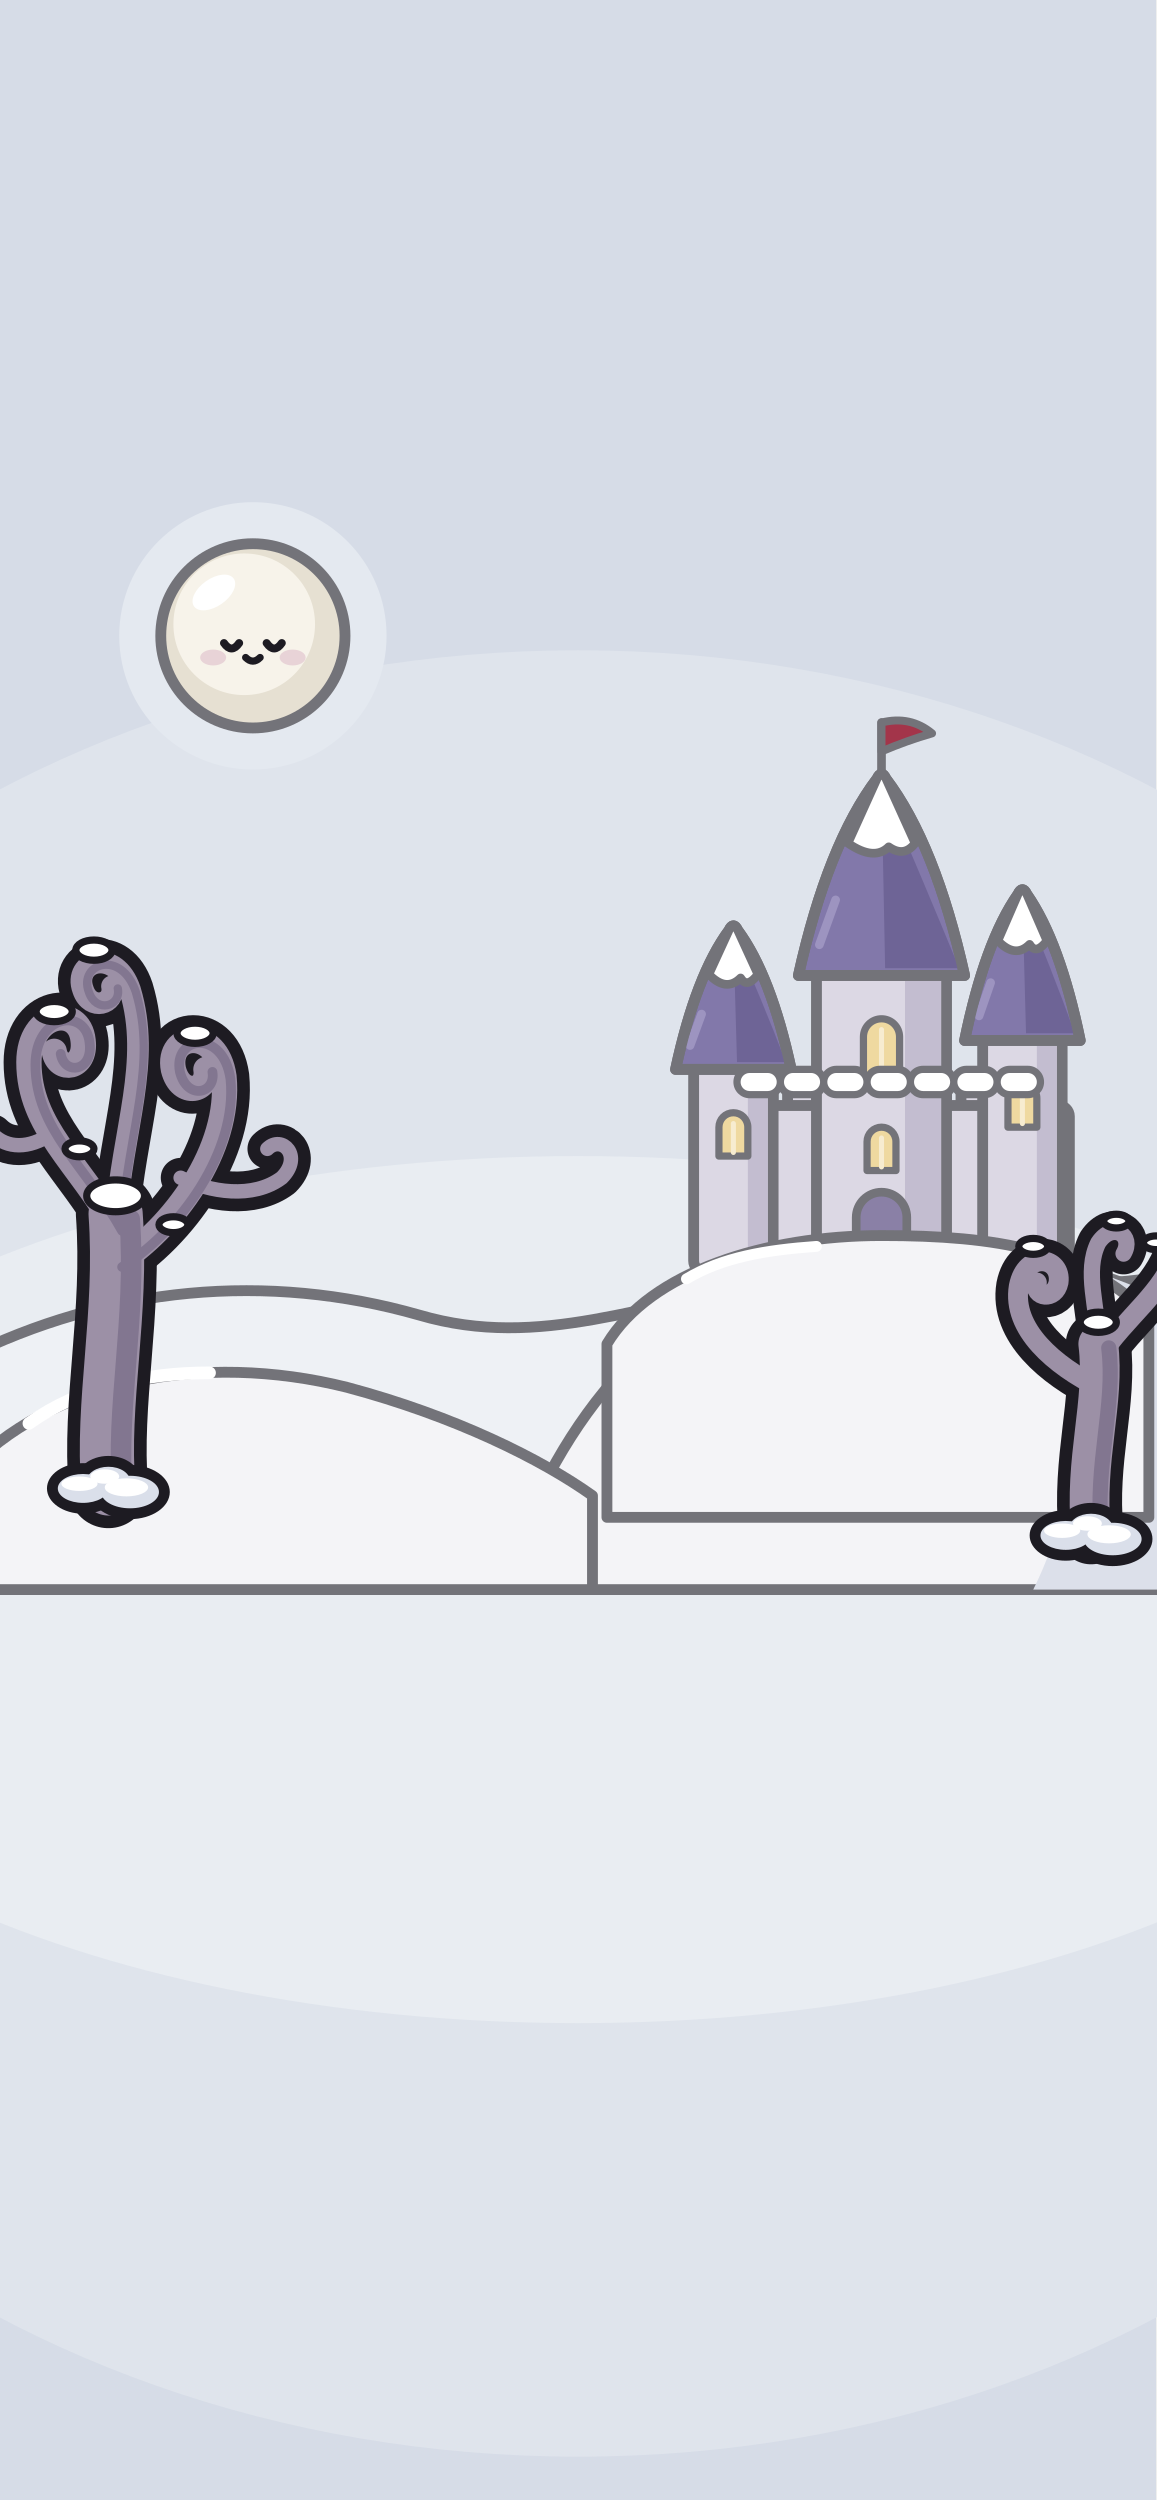
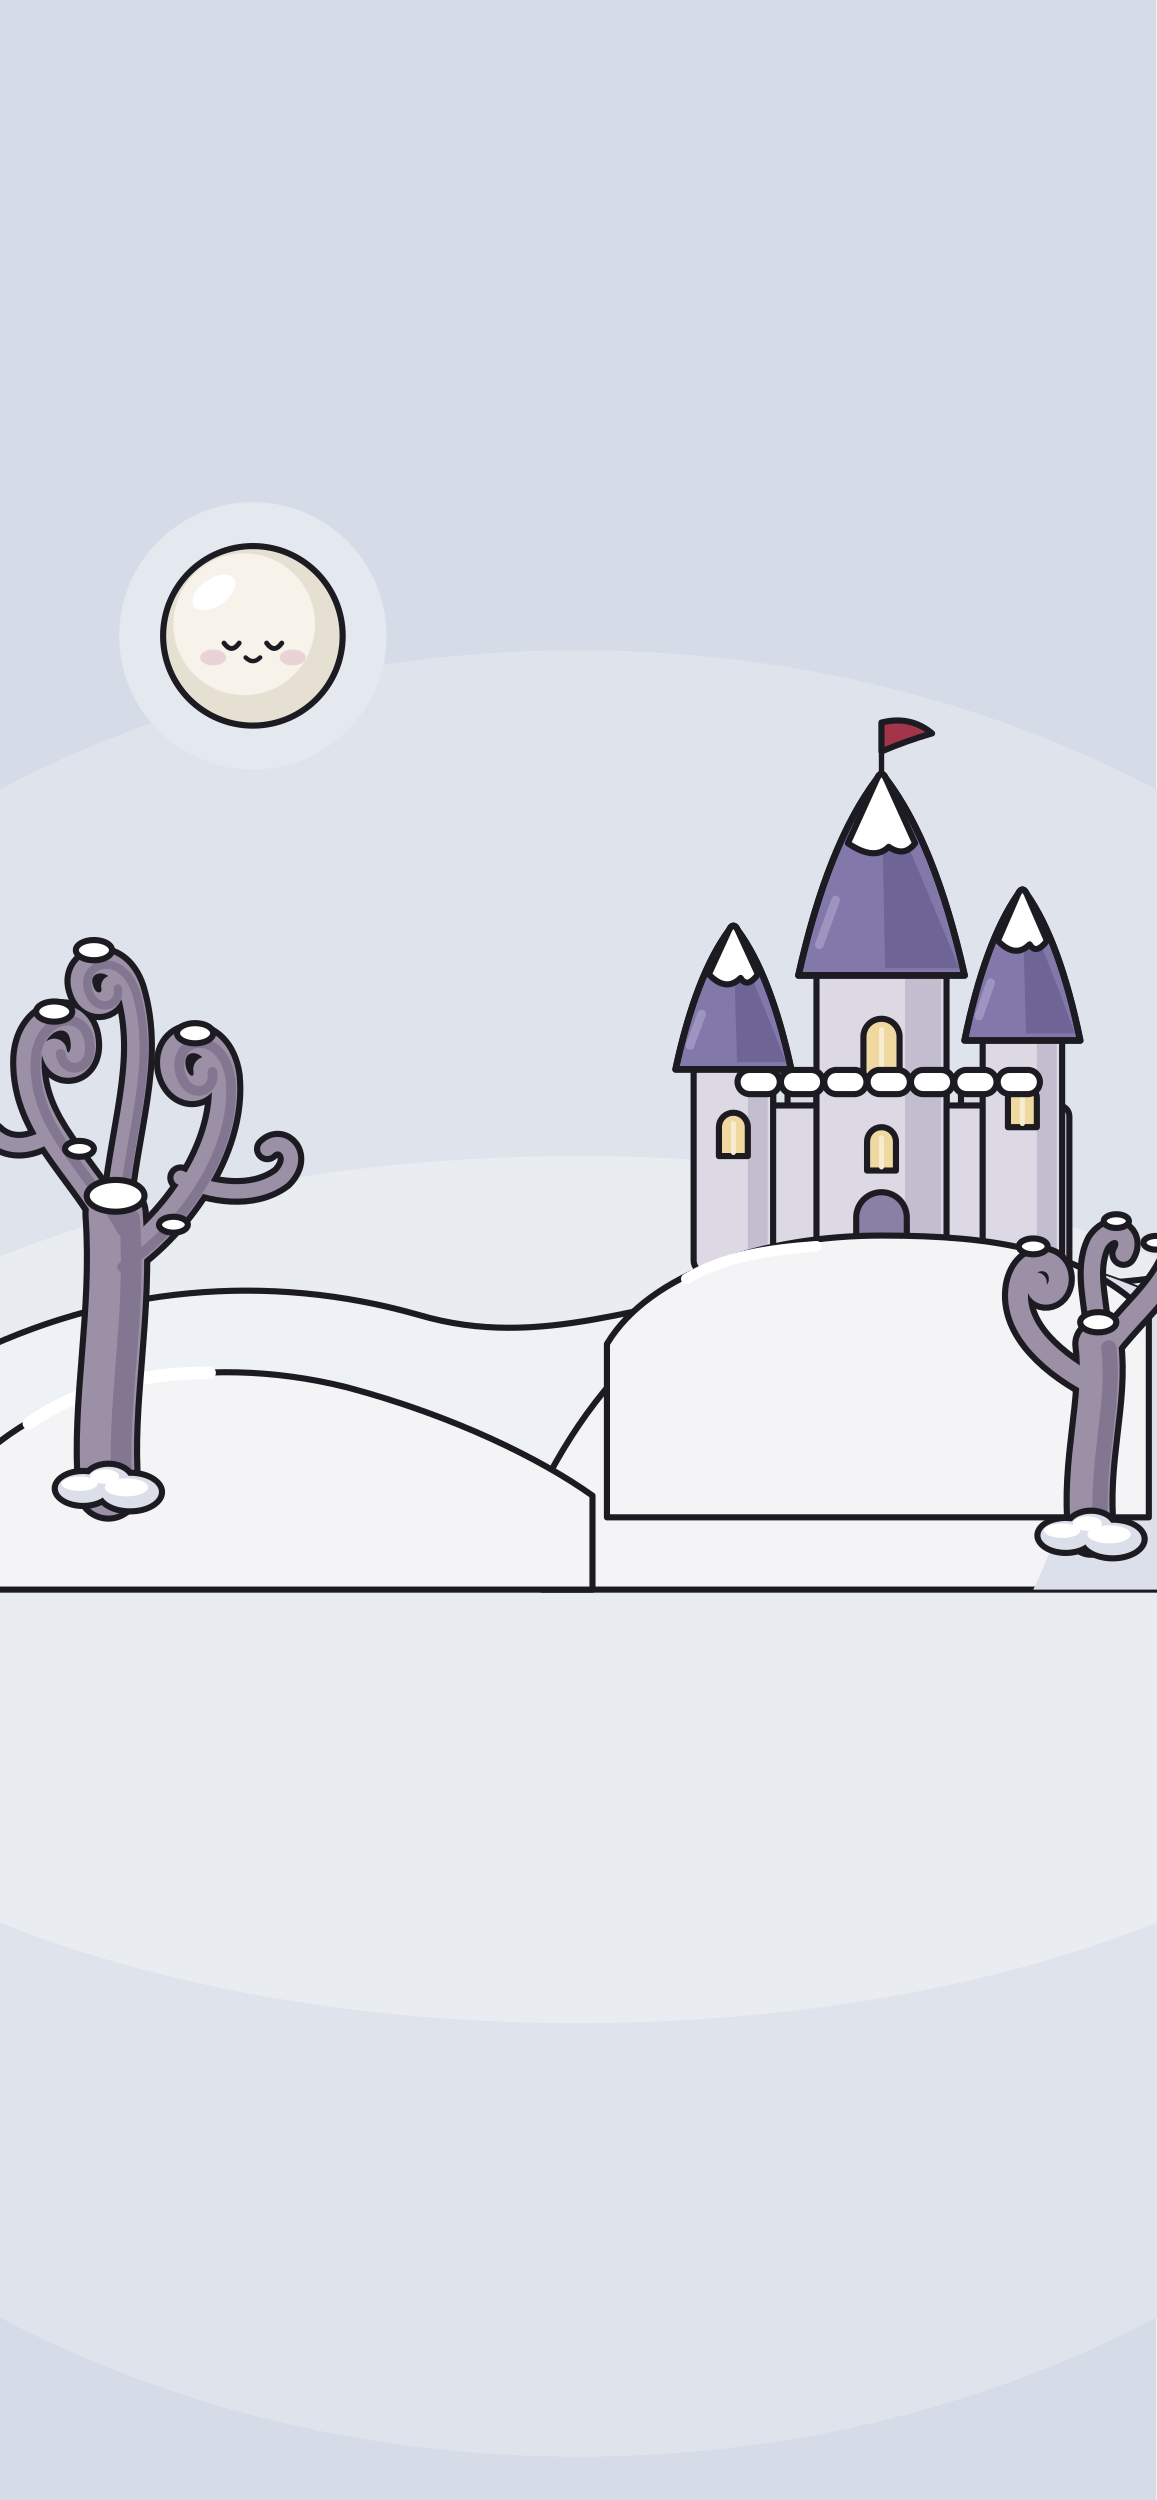
<svg xmlns="http://www.w3.org/2000/svg" viewBox="0 0 320 692" width="960" height="2076">
  <g id="ciel">
    <rect x="0" y="0" width="320" height="692" fill="#D6DCE7" />
    <ellipse cx="160" cy="430" rx="300" ry="250" fill="#DFE4EC" />
    <ellipse cx="160" cy="440" rx="250" ry="120" fill="#E9EDF2" />
  </g>
  <g id="astre">
    <ellipse cx="70" cy="176" rx="37" ry="37" fill="#E4E9F0" />
-     <circle cx="70" cy="176" r="27" fill="#737379" />
+     <circle cx="70" cy="176" r="25.70" fill="#1D1B22" />
    <circle cx="70" cy="176" r="24" fill="#E6E0D2" />
    <circle cx="67.6" cy="172.8" r="19.6" fill="#F7F3EA" />
    <ellipse cx="59.2" cy="164" rx="6.7" ry="3.8" fill="#FFFFFF" transform="rotate(-35 59.2 164)" />
-     <path d="M62 178 q2.1 3 4.2 0 M73.8 178 q2.1 3 4.2 0" fill="none" stroke="#1D1B22" stroke-width="2.2" stroke-linejoin="round" stroke-linecap="round" />
-     <path d="M68 182 q2 2 4 0" fill="none" stroke="#1D1B22" stroke-width="2" stroke-linejoin="round" stroke-linecap="round" />
+     <path d="M62 178 q2.1 3 4.2 0 M73.8 178 q2.1 3 4.2 0" fill="none" stroke="#1D1B22" stroke-width="1.36" stroke-linejoin="round" stroke-linecap="round" />
+     <path d="M68 182 q2 2 4 0" fill="none" stroke="#1D1B22" stroke-width="1.24" stroke-linejoin="round" stroke-linecap="round" />
    <ellipse cx="59" cy="182" rx="3.6" ry="2.2" fill="#E8D3D7" />
    <ellipse cx="81" cy="182" rx="3.6" ry="2.2" fill="#E8D3D7" />
  </g>
  <g id="collines">
-     <path d="M-10 376 C30 356 74 352 116 364 C150 374 178 360 214 356 C252 352 290 360 330 352 L330 430 L-10 430Z" fill="#EEF1F5" stroke="#737379" stroke-width="3" stroke-linejoin="round" stroke-linecap="round" />
-     <path d="M150 412 C170 372 202 348 244 346 C282 344 308 352 330 364 L330 440 L150 440Z" fill="#F4F4F7" stroke="#737379" stroke-width="3" stroke-linejoin="round" stroke-linecap="round" />
+     <path d="M-10 376 C30 356 74 352 116 364 C150 374 178 360 214 356 C252 352 290 360 330 352 L330 430 L-10 430Z" fill="#EEF1F5" stroke="#1D1B22" stroke-width="1.70" stroke-linejoin="round" stroke-linecap="round" />
+     <path d="M150 412 C170 372 202 348 244 346 C282 344 308 352 330 364 L330 440 L150 440Z" fill="#F4F4F7" stroke="#1D1B22" stroke-width="1.70" stroke-linejoin="round" stroke-linecap="round" />
    <path d="M288 348 C306 352 320 358 330 364 L330 440 L286 440 C300 412 302 374 288 348Z" fill="#DCE0EA" />
    <path d="M176 382 C188 368 204 358 222 353" fill="none" stroke="#FFFFFF" stroke-width="3.5" stroke-linejoin="round" stroke-linecap="round" />
-     <path d="M-10 408 C14 382 56 374 96 384 C126 392 150 404 164 414 L164 440 L-10 440Z" fill="#F4F4F7" stroke="#737379" stroke-width="3" stroke-linejoin="round" stroke-linecap="round" />
+     <path d="M-10 408 C14 382 56 374 96 384 C126 392 150 404 164 414 L164 440 L-10 440Z" fill="#F4F4F7" stroke="#1D1B22" stroke-width="1.70" stroke-linejoin="round" stroke-linecap="round" />
    <path d="M8 394 C22 384 40 380 58 380" fill="none" stroke="#FFFFFF" stroke-width="3.5" stroke-linejoin="round" stroke-linecap="round" />
  </g>
  <g id="chateau">
    <g id="halos-fenetres">
      <ellipse cx="203" cy="314" rx="10.4" ry="11.4" fill="#F4E7C4" opacity="0.45" />
      <ellipse cx="244" cy="290" rx="13" ry="15.2" fill="#F4E7C4" opacity="0.45" />
      <ellipse cx="244" cy="318" rx="10.4" ry="11.4" fill="#F4E7C4" opacity="0.45" />
      <ellipse cx="283" cy="306" rx="10.4" ry="11.4" fill="#F4E7C4" opacity="0.45" />
    </g>
    <g id="remparts">
-       <rect x="206" y="300" width="8" height="10" rx="2.5" fill="#DCD8E4" stroke="#737379" stroke-width="3" stroke-linejoin="round" stroke-linecap="round" />
-       <rect x="218" y="300" width="8" height="10" rx="2.5" fill="#DCD8E4" stroke="#737379" stroke-width="3" stroke-linejoin="round" stroke-linecap="round" />
-       <rect x="230" y="300" width="8" height="10" rx="2.5" fill="#DCD8E4" stroke="#737379" stroke-width="3" stroke-linejoin="round" stroke-linecap="round" />
-       <rect x="242" y="300" width="8" height="10" rx="2.5" fill="#DCD8E4" stroke="#737379" stroke-width="3" stroke-linejoin="round" stroke-linecap="round" />
-       <rect x="254" y="300" width="8" height="10" rx="2.5" fill="#DCD8E4" stroke="#737379" stroke-width="3" stroke-linejoin="round" stroke-linecap="round" />
-       <rect x="266" y="300" width="8" height="10" rx="2.5" fill="#DCD8E4" stroke="#737379" stroke-width="3" stroke-linejoin="round" stroke-linecap="round" />
-       <rect x="278" y="300" width="8" height="10" rx="2.5" fill="#DCD8E4" stroke="#737379" stroke-width="3" stroke-linejoin="round" stroke-linecap="round" />
-       <rect x="200" y="306" width="96" height="46" rx="3" fill="#DCD8E4" stroke="#737379" stroke-width="3" stroke-linejoin="round" stroke-linecap="round" />
+       <rect x="206" y="300" width="8" height="10" rx="2.5" fill="#DCD8E4" stroke="#1D1B22" stroke-width="1.70" stroke-linejoin="round" stroke-linecap="round" />
+       <rect x="218" y="300" width="8" height="10" rx="2.5" fill="#DCD8E4" stroke="#1D1B22" stroke-width="1.70" stroke-linejoin="round" stroke-linecap="round" />
+       <rect x="230" y="300" width="8" height="10" rx="2.5" fill="#DCD8E4" stroke="#1D1B22" stroke-width="1.70" stroke-linejoin="round" stroke-linecap="round" />
+       <rect x="242" y="300" width="8" height="10" rx="2.5" fill="#DCD8E4" stroke="#1D1B22" stroke-width="1.70" stroke-linejoin="round" stroke-linecap="round" />
+       <rect x="254" y="300" width="8" height="10" rx="2.5" fill="#DCD8E4" stroke="#1D1B22" stroke-width="1.70" stroke-linejoin="round" stroke-linecap="round" />
+       <rect x="266" y="300" width="8" height="10" rx="2.5" fill="#DCD8E4" stroke="#1D1B22" stroke-width="1.70" stroke-linejoin="round" stroke-linecap="round" />
+       <rect x="278" y="300" width="8" height="10" rx="2.5" fill="#DCD8E4" stroke="#1D1B22" stroke-width="1.70" stroke-linejoin="round" stroke-linecap="round" />
+       <rect x="200" y="306" width="96" height="46" rx="3" fill="#DCD8E4" stroke="#1D1B22" stroke-width="1.70" stroke-linejoin="round" stroke-linecap="round" />
    </g>
    <g id="tour-gauche">
-       <rect x="192" y="294" width="22" height="58" rx="3" fill="#DCD8E4" stroke="#737379" stroke-width="3" stroke-linejoin="round" stroke-linecap="round" />
+       <rect x="192" y="294" width="22" height="58" rx="3" fill="#DCD8E4" stroke="#1D1B22" stroke-width="1.70" stroke-linejoin="round" stroke-linecap="round" />
      <rect x="207" y="296" width="5.5" height="55" fill="#C3BDD0" />
-       <path d="M187 296 Q192.6 270 201.8 257.5 Q203 255 204.2 257.5 Q213.4 270 219 296Z" fill="#8278AA" stroke="#737379" stroke-width="3" stroke-linejoin="round" stroke-linecap="round" />
+       <path d="M187 296 Q192.6 270 201.8 257.5 Q203 255 204.2 257.5 Q213.4 270 219 296Z" fill="#8278AA" stroke="#1D1B22" stroke-width="1.70" stroke-linejoin="round" stroke-linecap="round" />
      <path d="M203 259 Q211 276.9 217.5 294 L204 294Z" fill="#6E6496" />
      <path d="M194.2 280.7 L191 289.4" fill="none" stroke="#9D94C0" stroke-width="2.4" stroke-linejoin="round" stroke-linecap="round" />
-       <path d="M187 296 Q192.6 270 201.8 257.5 Q203 255 204.2 257.5 Q213.4 270 219 296Z" fill="none" stroke="#737379" stroke-width="3" stroke-linejoin="round" stroke-linecap="round" />
-       <path d="M199 320 L199 312 A4 4 0 0 1 207 312 L207 320Z" fill="#EFD9A0" stroke="#737379" stroke-width="2" stroke-linejoin="round" stroke-linecap="round" />
+       <path d="M187 296 Q192.6 270 201.8 257.5 Q203 255 204.2 257.5 Q213.4 270 219 296Z" fill="none" stroke="#1D1B22" stroke-width="1.86" stroke-linejoin="round" stroke-linecap="round" />
+       <path d="M199 320 L199 312 A4 4 0 0 1 207 312 L207 320Z" fill="#EFD9A0" stroke="#1D1B22" stroke-width="1.70" stroke-linejoin="round" stroke-linecap="round" />
      <path d="M203 311 L203 319" fill="none" stroke="#F7ECD0" stroke-width="1.4" stroke-linejoin="round" stroke-linecap="round" />
-       <path d="M201.8 257.5 Q203 255 204.2 257.5 L209.8 269.7 Q206.8 273.7 205 270.7 Q201 274.7 196.2 269.7Z" fill="#FFFFFF" stroke="#737379" stroke-width="2.4" stroke-linejoin="round" stroke-linecap="round" />
+       <path d="M201.8 257.5 Q203 255 204.2 257.5 L209.8 269.7 Q206.8 273.7 205 270.7 Q201 274.7 196.2 269.7Z" fill="#FFFFFF" stroke="#1D1B22" stroke-width="1.70" stroke-linejoin="round" stroke-linecap="round" />
    </g>
    <g id="donjon">
-       <rect x="226" y="268" width="36" height="84" rx="3" fill="#DCD8E4" stroke="#737379" stroke-width="3" stroke-linejoin="round" stroke-linecap="round" />
+       <rect x="226" y="268" width="36" height="84" rx="3" fill="#DCD8E4" stroke="#1D1B22" stroke-width="1.70" stroke-linejoin="round" stroke-linecap="round" />
      <rect x="250.5" y="270" width="10" height="81" fill="#C3BDD0" />
-       <path d="M221 270 Q229.1 233.6 242.8 215.5 Q244 213 245.2 215.5 Q258.9 233.6 267 270Z" fill="#8278AA" stroke="#737379" stroke-width="3" stroke-linejoin="round" stroke-linecap="round" />
+       <path d="M221 270 Q229.1 233.6 242.8 215.5 Q244 213 245.2 215.5 Q258.9 233.6 267 270Z" fill="#8278AA" stroke="#1D1B22" stroke-width="1.70" stroke-linejoin="round" stroke-linecap="round" />
      <path d="M244 217 Q255.5 243.7 265.5 268 L245 268Z" fill="#6E6496" />
      <path d="M231.3 249.1 L226.8 261.5" fill="none" stroke="#9D94C0" stroke-width="2.4" stroke-linejoin="round" stroke-linecap="round" />
-       <path d="M221 270 Q229.1 233.6 242.8 215.5 Q244 213 245.2 215.5 Q258.9 233.6 267 270Z" fill="none" stroke="#737379" stroke-width="3" stroke-linejoin="round" stroke-linecap="round" />
-       <path d="M239 298 L239 287 A5 5 0 0 1 249 287 L249 298Z" fill="#EFD9A0" stroke="#737379" stroke-width="2" stroke-linejoin="round" stroke-linecap="round" />
+       <path d="M221 270 Q229.1 233.6 242.8 215.5 Q244 213 245.2 215.5 Q258.9 233.6 267 270Z" fill="none" stroke="#1D1B22" stroke-width="1.86" stroke-linejoin="round" stroke-linecap="round" />
+       <path d="M239 298 L239 287 A5 5 0 0 1 249 287 L249 298Z" fill="#EFD9A0" stroke="#1D1B22" stroke-width="1.70" stroke-linejoin="round" stroke-linecap="round" />
      <path d="M244 285 L244 297" fill="none" stroke="#F7ECD0" stroke-width="1.4" stroke-linejoin="round" stroke-linecap="round" />
-       <path d="M240 324 L240 316 A4 4 0 0 1 248 316 L248 324Z" fill="#EFD9A0" stroke="#737379" stroke-width="2" stroke-linejoin="round" stroke-linecap="round" />
+       <path d="M240 324 L240 316 A4 4 0 0 1 248 316 L248 324Z" fill="#EFD9A0" stroke="#1D1B22" stroke-width="1.70" stroke-linejoin="round" stroke-linecap="round" />
      <path d="M244 315 L244 323" fill="none" stroke="#F7ECD0" stroke-width="1.4" stroke-linejoin="round" stroke-linecap="round" />
-       <path d="M242.8 215.5 Q244 213 245.2 215.5 L253.3 233.4 Q250.3 237.4 246 234.4 Q242 238.4 234.7 233.4Z" fill="#FFFFFF" stroke="#737379" stroke-width="2.4" stroke-linejoin="round" stroke-linecap="round" />
+       <path d="M242.8 215.5 Q244 213 245.2 215.5 L253.3 233.4 Q250.3 237.4 246 234.4 Q242 238.4 234.7 233.4Z" fill="#FFFFFF" stroke="#1D1B22" stroke-width="1.70" stroke-linejoin="round" stroke-linecap="round" />
    </g>
    <g id="tour-droite">
-       <rect x="272" y="286" width="22" height="66" rx="3" fill="#DCD8E4" stroke="#737379" stroke-width="3" stroke-linejoin="round" stroke-linecap="round" />
+       <rect x="272" y="286" width="22" height="66" rx="3" fill="#DCD8E4" stroke="#1D1B22" stroke-width="1.70" stroke-linejoin="round" stroke-linecap="round" />
      <rect x="287" y="288" width="5.5" height="63" fill="#C3BDD0" />
-       <path d="M267 288 Q272.6 260.7 281.8 247.5 Q283 245 284.2 247.5 Q293.4 260.7 299 288Z" fill="#8278AA" stroke="#737379" stroke-width="3" stroke-linejoin="round" stroke-linecap="round" />
+       <path d="M267 288 Q272.6 260.7 281.8 247.5 Q283 245 284.2 247.5 Q293.4 260.7 299 288Z" fill="#8278AA" stroke="#1D1B22" stroke-width="1.70" stroke-linejoin="round" stroke-linecap="round" />
      <path d="M283 249 Q291 268 297.5 286 L284 286Z" fill="#6E6496" />
      <path d="M274.2 272 L271 281.2" fill="none" stroke="#9D94C0" stroke-width="2.4" stroke-linejoin="round" stroke-linecap="round" />
-       <path d="M267 288 Q272.6 260.7 281.8 247.5 Q283 245 284.2 247.5 Q293.4 260.7 299 288Z" fill="none" stroke="#737379" stroke-width="3" stroke-linejoin="round" stroke-linecap="round" />
-       <path d="M279 312 L279 304 A4 4 0 0 1 287 304 L287 312Z" fill="#EFD9A0" stroke="#737379" stroke-width="2" stroke-linejoin="round" stroke-linecap="round" />
+       <path d="M267 288 Q272.6 260.7 281.8 247.5 Q283 245 284.2 247.5 Q293.4 260.7 299 288Z" fill="none" stroke="#1D1B22" stroke-width="1.86" stroke-linejoin="round" stroke-linecap="round" />
+       <path d="M279 312 L279 304 A4 4 0 0 1 287 304 L287 312Z" fill="#EFD9A0" stroke="#1D1B22" stroke-width="1.70" stroke-linejoin="round" stroke-linecap="round" />
      <path d="M283 303 L283 311" fill="none" stroke="#F7ECD0" stroke-width="1.4" stroke-linejoin="round" stroke-linecap="round" />
-       <path d="M281.8 247.5 Q283 245 284.2 247.5 L289.8 260.4 Q286.8 264.4 285 261.4 Q281 265.4 276.2 260.4Z" fill="#FFFFFF" stroke="#737379" stroke-width="2.4" stroke-linejoin="round" stroke-linecap="round" />
+       <path d="M281.8 247.5 Q283 245 284.2 247.5 L289.8 260.4 Q286.8 264.4 285 261.4 Q281 265.4 276.2 260.4Z" fill="#FFFFFF" stroke="#1D1B22" stroke-width="1.70" stroke-linejoin="round" stroke-linecap="round" />
    </g>
-     <path d="M237 352 L237 337 A7 7 0 0 1 251 337 L251 352Z" fill="#8A80A6" stroke="#737379" stroke-width="2.4" stroke-linejoin="round" stroke-linecap="round" />
-     <path d="M244 214 L244 200" fill="none" stroke="#737379" stroke-width="2.4" stroke-linejoin="round" stroke-linecap="round" />
-     <path d="M244 200 Q252 198 258 203 Q251 205 244 208Z" fill="#A3354A" stroke="#737379" stroke-width="2.2" stroke-linejoin="round" stroke-linecap="round" />
-     <rect x="203" y="295" width="14" height="9" rx="4.5" fill="#737379" />
-     <rect x="215" y="295" width="14" height="9" rx="4.5" fill="#737379" />
-     <rect x="227" y="295" width="14" height="9" rx="4.5" fill="#737379" />
-     <rect x="239" y="295" width="14" height="9" rx="4.5" fill="#737379" />
-     <rect x="251" y="295" width="14" height="9" rx="4.5" fill="#737379" />
-     <rect x="263" y="295" width="14" height="9" rx="4.5" fill="#737379" />
-     <rect x="275" y="295" width="14" height="9" rx="4.5" fill="#737379" />
+     <path d="M237 352 L237 337 A7 7 0 0 1 251 337 L251 352Z" fill="#8A80A6" stroke="#1D1B22" stroke-width="1.70" stroke-linejoin="round" stroke-linecap="round" />
+     <path d="M244 214 L244 200" fill="none" stroke="#1D1B22" stroke-width="1.49" stroke-linejoin="round" stroke-linecap="round" />
+     <path d="M244 200 Q252 198 258 203 Q251 205 244 208Z" fill="#A3354A" stroke="#1D1B22" stroke-width="1.70" stroke-linejoin="round" stroke-linecap="round" />
+     <rect x="203.30" y="295.30" width="13.40" height="8.40" rx="4.20" fill="#1D1B22" />
+     <rect x="215.30" y="295.30" width="13.40" height="8.40" rx="4.20" fill="#1D1B22" />
+     <rect x="227.30" y="295.30" width="13.40" height="8.40" rx="4.20" fill="#1D1B22" />
+     <rect x="239.30" y="295.30" width="13.40" height="8.40" rx="4.20" fill="#1D1B22" />
+     <rect x="251.30" y="295.30" width="13.40" height="8.40" rx="4.20" fill="#1D1B22" />
+     <rect x="263.30" y="295.30" width="13.40" height="8.40" rx="4.20" fill="#1D1B22" />
+     <rect x="275.30" y="295.30" width="13.40" height="8.40" rx="4.20" fill="#1D1B22" />
    <rect x="205" y="297" width="10" height="5" rx="2.5" fill="#FFFFFF" />
    <rect x="217" y="297" width="10" height="5" rx="2.5" fill="#FFFFFF" />
    <rect x="229" y="297" width="10" height="5" rx="2.5" fill="#FFFFFF" />
    <rect x="241" y="297" width="10" height="5" rx="2.5" fill="#FFFFFF" />
    <rect x="253" y="297" width="10" height="5" rx="2.5" fill="#FFFFFF" />
    <rect x="265" y="297" width="10" height="5" rx="2.5" fill="#FFFFFF" />
    <rect x="277" y="297" width="10" height="5" rx="2.5" fill="#FFFFFF" />
-     <path d="M168 372 C180 352 212 342 244 342 C276 342 300 346 318 364 L318 420 L168 420Z" fill="#F4F4F7" stroke="#737379" stroke-width="3" stroke-linejoin="round" stroke-linecap="round" />
+     <path d="M168 372 C180 352 212 342 244 342 C276 342 300 346 318 364 L318 420 L168 420Z" fill="#F4F4F7" stroke="#1D1B22" stroke-width="1.70" stroke-linejoin="round" stroke-linecap="round" />
    <path d="M190 354 C200 348 212 346 226 345" fill="none" stroke="#FFFFFF" stroke-width="3" stroke-linejoin="round" stroke-linecap="round" />
  </g>
  <g id="arbres">
    <g id="arbre-gauche">
-       <path d="M30 412 C28 388 34 364 32 336" fill="none" stroke="#1D1B22" stroke-width="22" stroke-linejoin="round" stroke-linecap="round" />
-       <path d="M32 350 C48 340 64 318 62 298 C60 284 46 286 48 296 C50 304 58 302 57 296" fill="none" stroke="#1D1B22" stroke-width="14" stroke-linejoin="round" stroke-linecap="round" />
-       <path d="M32 340 C22 322 8 312 8 294 C8 280 22 278 23 288 C24 296 16 297 15 291" fill="none" stroke="#1D1B22" stroke-width="14" stroke-linejoin="round" stroke-linecap="round" />
-       <path d="M32 338 C34 312 42 294 36 274 C32 262 20 266 23 274 C25 280 32 278 31 273" fill="none" stroke="#1D1B22" stroke-width="13" stroke-linejoin="round" stroke-linecap="round" />
-       <path d="M50 326 C58 330 70 332 78 326 C84 320 78 314 74 318" fill="none" stroke="#1D1B22" stroke-width="11" stroke-linejoin="round" stroke-linecap="round" />
-       <path d="M14 314 C8 318 2 318 -2 314" fill="none" stroke="#1D1B22" stroke-width="11" stroke-linejoin="round" stroke-linecap="round" />
+       <path d="M30 412 C28 388 34 364 32 336" fill="none" stroke="#1D1B22" stroke-width="18.40" stroke-linejoin="round" stroke-linecap="round" />
+       <path d="M32 350 C48 340 64 318 62 298 C60 284 46 286 48 296 C50 304 58 302 57 296" fill="none" stroke="#1D1B22" stroke-width="10.40" stroke-linejoin="round" stroke-linecap="round" />
+       <path d="M32 340 C22 322 8 312 8 294 C8 280 22 278 23 288 C24 296 16 297 15 291" fill="none" stroke="#1D1B22" stroke-width="10.40" stroke-linejoin="round" stroke-linecap="round" />
+       <path d="M32 338 C34 312 42 294 36 274 C32 262 20 266 23 274 C25 280 32 278 31 273" fill="none" stroke="#1D1B22" stroke-width="9.40" stroke-linejoin="round" stroke-linecap="round" />
+       <path d="M50 326 C58 330 70 332 78 326 C84 320 78 314 74 318" fill="none" stroke="#1D1B22" stroke-width="7.40" stroke-linejoin="round" stroke-linecap="round" />
+       <path d="M14 314 C8 318 2 318 -2 314" fill="none" stroke="#1D1B22" stroke-width="7.40" stroke-linejoin="round" stroke-linecap="round" />
      <path d="M30 412 C28 388 34 364 32 336" fill="none" stroke="#9C90A6" stroke-width="15" stroke-linejoin="round" stroke-linecap="round" />
      <path d="M32 350 C48 340 64 318 62 298 C60 284 46 286 48 296 C50 304 58 302 57 296" fill="none" stroke="#9C90A6" stroke-width="7" stroke-linejoin="round" stroke-linecap="round" />
      <path d="M32 340 C22 322 8 312 8 294 C8 280 22 278 23 288 C24 296 16 297 15 291" fill="none" stroke="#9C90A6" stroke-width="7" stroke-linejoin="round" stroke-linecap="round" />
      <path d="M32 338 C34 312 42 294 36 274 C32 262 20 266 23 274 C25 280 32 278 31 273" fill="none" stroke="#9C90A6" stroke-width="6" stroke-linejoin="round" stroke-linecap="round" />
      <path d="M50 326 C58 330 70 332 78 326 C84 320 78 314 74 318" fill="none" stroke="#9C90A6" stroke-width="4" stroke-linejoin="round" stroke-linecap="round" />
      <path d="M14 314 C8 318 2 318 -2 314" fill="none" stroke="#9C90A6" stroke-width="4" stroke-linejoin="round" stroke-linecap="round" />
      <path d="M30 412 C28 388 34 364 32 336" fill="none" transform="translate(3.9 1.5)" stroke="#827690" stroke-width="5.7" stroke-linejoin="round" stroke-linecap="round" />
      <path d="M32 350 C48 340 64 318 62 298 C60 284 46 286 48 296 C50 304 58 302 57 296" fill="none" transform="translate(1.8 0.7)" stroke="#827690" stroke-width="2.7" stroke-linejoin="round" stroke-linecap="round" />
      <path d="M32 340 C22 322 8 312 8 294 C8 280 22 278 23 288 C24 296 16 297 15 291" fill="none" transform="translate(1.8 0.7)" stroke="#827690" stroke-width="2.7" stroke-linejoin="round" stroke-linecap="round" />
      <path d="M32 338 C34 312 42 294 36 274 C32 262 20 266 23 274 C25 280 32 278 31 273" fill="none" transform="translate(1.6 0.6)" stroke="#827690" stroke-width="2.3" stroke-linejoin="round" stroke-linecap="round" />
-       <ellipse cx="23" cy="412" rx="10" ry="7" fill="#1D1B22" />
-       <ellipse cx="36" cy="413" rx="11" ry="7.5" fill="#1D1B22" />
-       <ellipse cx="30" cy="410" rx="9" ry="7" fill="#1D1B22" />
+       <ellipse cx="23" cy="412" rx="8.70" ry="5.70" fill="#1D1B22" />
+       <ellipse cx="36" cy="413" rx="9.70" ry="6.20" fill="#1D1B22" />
+       <ellipse cx="30" cy="410" rx="7.70" ry="5.70" fill="#1D1B22" />
      <ellipse cx="23" cy="412" rx="7" ry="4" fill="#DADFEA" />
      <ellipse cx="36" cy="413" rx="8" ry="4.5" fill="#DADFEA" />
      <ellipse cx="30" cy="410" rx="6" ry="4" fill="#DADFEA" />
      <ellipse cx="22" cy="410.7" rx="5" ry="2" fill="#FFFFFF" />
      <ellipse cx="35" cy="411.7" rx="6" ry="2.5" fill="#FFFFFF" />
      <ellipse cx="29" cy="408.7" rx="4" ry="2" fill="#FFFFFF" />
    </g>
    <g id="arbre-droite">
-       <path d="M302 424 C300 404 306 388 304 372" fill="none" stroke="#1D1B22" stroke-width="18" stroke-linejoin="round" stroke-linecap="round" />
-       <path d="M304 384 C292 378 280 368 282 356 C284 346 294 348 293 355 C292 360 286 359 287 355" fill="none" stroke="#1D1B22" stroke-width="12.5" stroke-linejoin="round" stroke-linecap="round" />
-       <path d="M304 376 C312 364 322 358 326 346" fill="none" stroke="#1D1B22" stroke-width="12.5" stroke-linejoin="round" stroke-linecap="round" />
-       <path d="M304 372 C304 362 300 352 304 344 C308 338 314 342 311 347" fill="none" stroke="#1D1B22" stroke-width="11.5" stroke-linejoin="round" stroke-linecap="round" />
+       <path d="M302 424 C300 404 306 388 304 372" fill="none" stroke="#1D1B22" stroke-width="14.40" stroke-linejoin="round" stroke-linecap="round" />
+       <path d="M304 384 C292 378 280 368 282 356 C284 346 294 348 293 355 C292 360 286 359 287 355" fill="none" stroke="#1D1B22" stroke-width="8.90" stroke-linejoin="round" stroke-linecap="round" />
+       <path d="M304 376 C312 364 322 358 326 346" fill="none" stroke="#1D1B22" stroke-width="8.90" stroke-linejoin="round" stroke-linecap="round" />
+       <path d="M304 372 C304 362 300 352 304 344 C308 338 314 342 311 347" fill="none" stroke="#1D1B22" stroke-width="7.90" stroke-linejoin="round" stroke-linecap="round" />
      <path d="M302 424 C300 404 306 388 304 372" fill="none" stroke="#9C90A6" stroke-width="11" stroke-linejoin="round" stroke-linecap="round" />
      <path d="M304 384 C292 378 280 368 282 356 C284 346 294 348 293 355 C292 360 286 359 287 355" fill="none" stroke="#9C90A6" stroke-width="5.5" stroke-linejoin="round" stroke-linecap="round" />
      <path d="M304 376 C312 364 322 358 326 346" fill="none" stroke="#9C90A6" stroke-width="5.5" stroke-linejoin="round" stroke-linecap="round" />
      <path d="M304 372 C304 362 300 352 304 344 C308 338 314 342 311 347" fill="none" stroke="#9C90A6" stroke-width="4.5" stroke-linejoin="round" stroke-linecap="round" />
      <path d="M302 424 C300 404 306 388 304 372" fill="none" transform="translate(2.9 1.1)" stroke="#827690" stroke-width="4.2" stroke-linejoin="round" stroke-linecap="round" />
-       <ellipse cx="295" cy="425" rx="10" ry="7" fill="#1D1B22" />
-       <ellipse cx="308" cy="426" rx="11" ry="7.5" fill="#1D1B22" />
-       <ellipse cx="302" cy="423" rx="9" ry="7" fill="#1D1B22" />
+       <ellipse cx="295" cy="425" rx="8.70" ry="5.70" fill="#1D1B22" />
+       <ellipse cx="308" cy="426" rx="9.70" ry="6.20" fill="#1D1B22" />
+       <ellipse cx="302" cy="423" rx="7.70" ry="5.70" fill="#1D1B22" />
      <ellipse cx="295" cy="425" rx="7" ry="4" fill="#DADFEA" />
      <ellipse cx="308" cy="426" rx="8" ry="4.5" fill="#DADFEA" />
      <ellipse cx="302" cy="423" rx="6" ry="4" fill="#DADFEA" />
      <ellipse cx="294" cy="423.7" rx="5" ry="2" fill="#FFFFFF" />
      <ellipse cx="307" cy="424.7" rx="6" ry="2.5" fill="#FFFFFF" />
      <ellipse cx="301" cy="421.7" rx="4" ry="2" fill="#FFFFFF" />
    </g>
    <g id="neige-arbres">
-       <ellipse cx="32" cy="331" rx="8" ry="4.4" fill="#FFFFFF" stroke="#1D1B22" stroke-width="2" stroke-linejoin="round" stroke-linecap="round" />
-       <ellipse cx="54" cy="286" rx="5" ry="2.8" fill="#FFFFFF" stroke="#1D1B22" stroke-width="2" stroke-linejoin="round" stroke-linecap="round" />
-       <ellipse cx="15" cy="280" rx="5" ry="2.8" fill="#FFFFFF" stroke="#1D1B22" stroke-width="2" stroke-linejoin="round" stroke-linecap="round" />
-       <ellipse cx="26" cy="263" rx="5" ry="2.8" fill="#FFFFFF" stroke="#1D1B22" stroke-width="2" stroke-linejoin="round" stroke-linecap="round" />
-       <ellipse cx="48" cy="339" rx="4" ry="2.2" fill="#FFFFFF" stroke="#1D1B22" stroke-width="2" stroke-linejoin="round" stroke-linecap="round" />
-       <ellipse cx="22" cy="318" rx="4" ry="2.2" fill="#FFFFFF" stroke="#1D1B22" stroke-width="2" stroke-linejoin="round" stroke-linecap="round" />
-       <ellipse cx="286" cy="345" rx="4" ry="2.2" fill="#FFFFFF" stroke="#1D1B22" stroke-width="2" stroke-linejoin="round" stroke-linecap="round" />
-       <ellipse cx="304" cy="366" rx="5" ry="2.8" fill="#FFFFFF" stroke="#1D1B22" stroke-width="2" stroke-linejoin="round" stroke-linecap="round" />
-       <ellipse cx="309" cy="338" rx="3.5" ry="1.9" fill="#FFFFFF" stroke="#1D1B22" stroke-width="2" stroke-linejoin="round" stroke-linecap="round" />
-       <ellipse cx="320" cy="344" rx="3.5" ry="1.9" fill="#FFFFFF" stroke="#1D1B22" stroke-width="2" stroke-linejoin="round" stroke-linecap="round" />
+       <ellipse cx="32" cy="331" rx="8" ry="4.4" fill="#FFFFFF" stroke="#1D1B22" stroke-width="1.70" stroke-linejoin="round" stroke-linecap="round" />
+       <ellipse cx="54" cy="286" rx="5" ry="2.8" fill="#FFFFFF" stroke="#1D1B22" stroke-width="1.70" stroke-linejoin="round" stroke-linecap="round" />
+       <ellipse cx="15" cy="280" rx="5" ry="2.8" fill="#FFFFFF" stroke="#1D1B22" stroke-width="1.70" stroke-linejoin="round" stroke-linecap="round" />
+       <ellipse cx="26" cy="263" rx="5" ry="2.8" fill="#FFFFFF" stroke="#1D1B22" stroke-width="1.70" stroke-linejoin="round" stroke-linecap="round" />
+       <ellipse cx="48" cy="339" rx="4" ry="2.2" fill="#FFFFFF" stroke="#1D1B22" stroke-width="1.70" stroke-linejoin="round" stroke-linecap="round" />
+       <ellipse cx="22" cy="318" rx="4" ry="2.2" fill="#FFFFFF" stroke="#1D1B22" stroke-width="1.70" stroke-linejoin="round" stroke-linecap="round" />
+       <ellipse cx="286" cy="345" rx="4" ry="2.2" fill="#FFFFFF" stroke="#1D1B22" stroke-width="1.70" stroke-linejoin="round" stroke-linecap="round" />
+       <ellipse cx="304" cy="366" rx="5" ry="2.8" fill="#FFFFFF" stroke="#1D1B22" stroke-width="1.70" stroke-linejoin="round" stroke-linecap="round" />
+       <ellipse cx="309" cy="338" rx="3.5" ry="1.9" fill="#FFFFFF" stroke="#1D1B22" stroke-width="1.70" stroke-linejoin="round" stroke-linecap="round" />
+       <ellipse cx="320" cy="344" rx="3.5" ry="1.9" fill="#FFFFFF" stroke="#1D1B22" stroke-width="1.70" stroke-linejoin="round" stroke-linecap="round" />
    </g>
  </g>
</svg>
